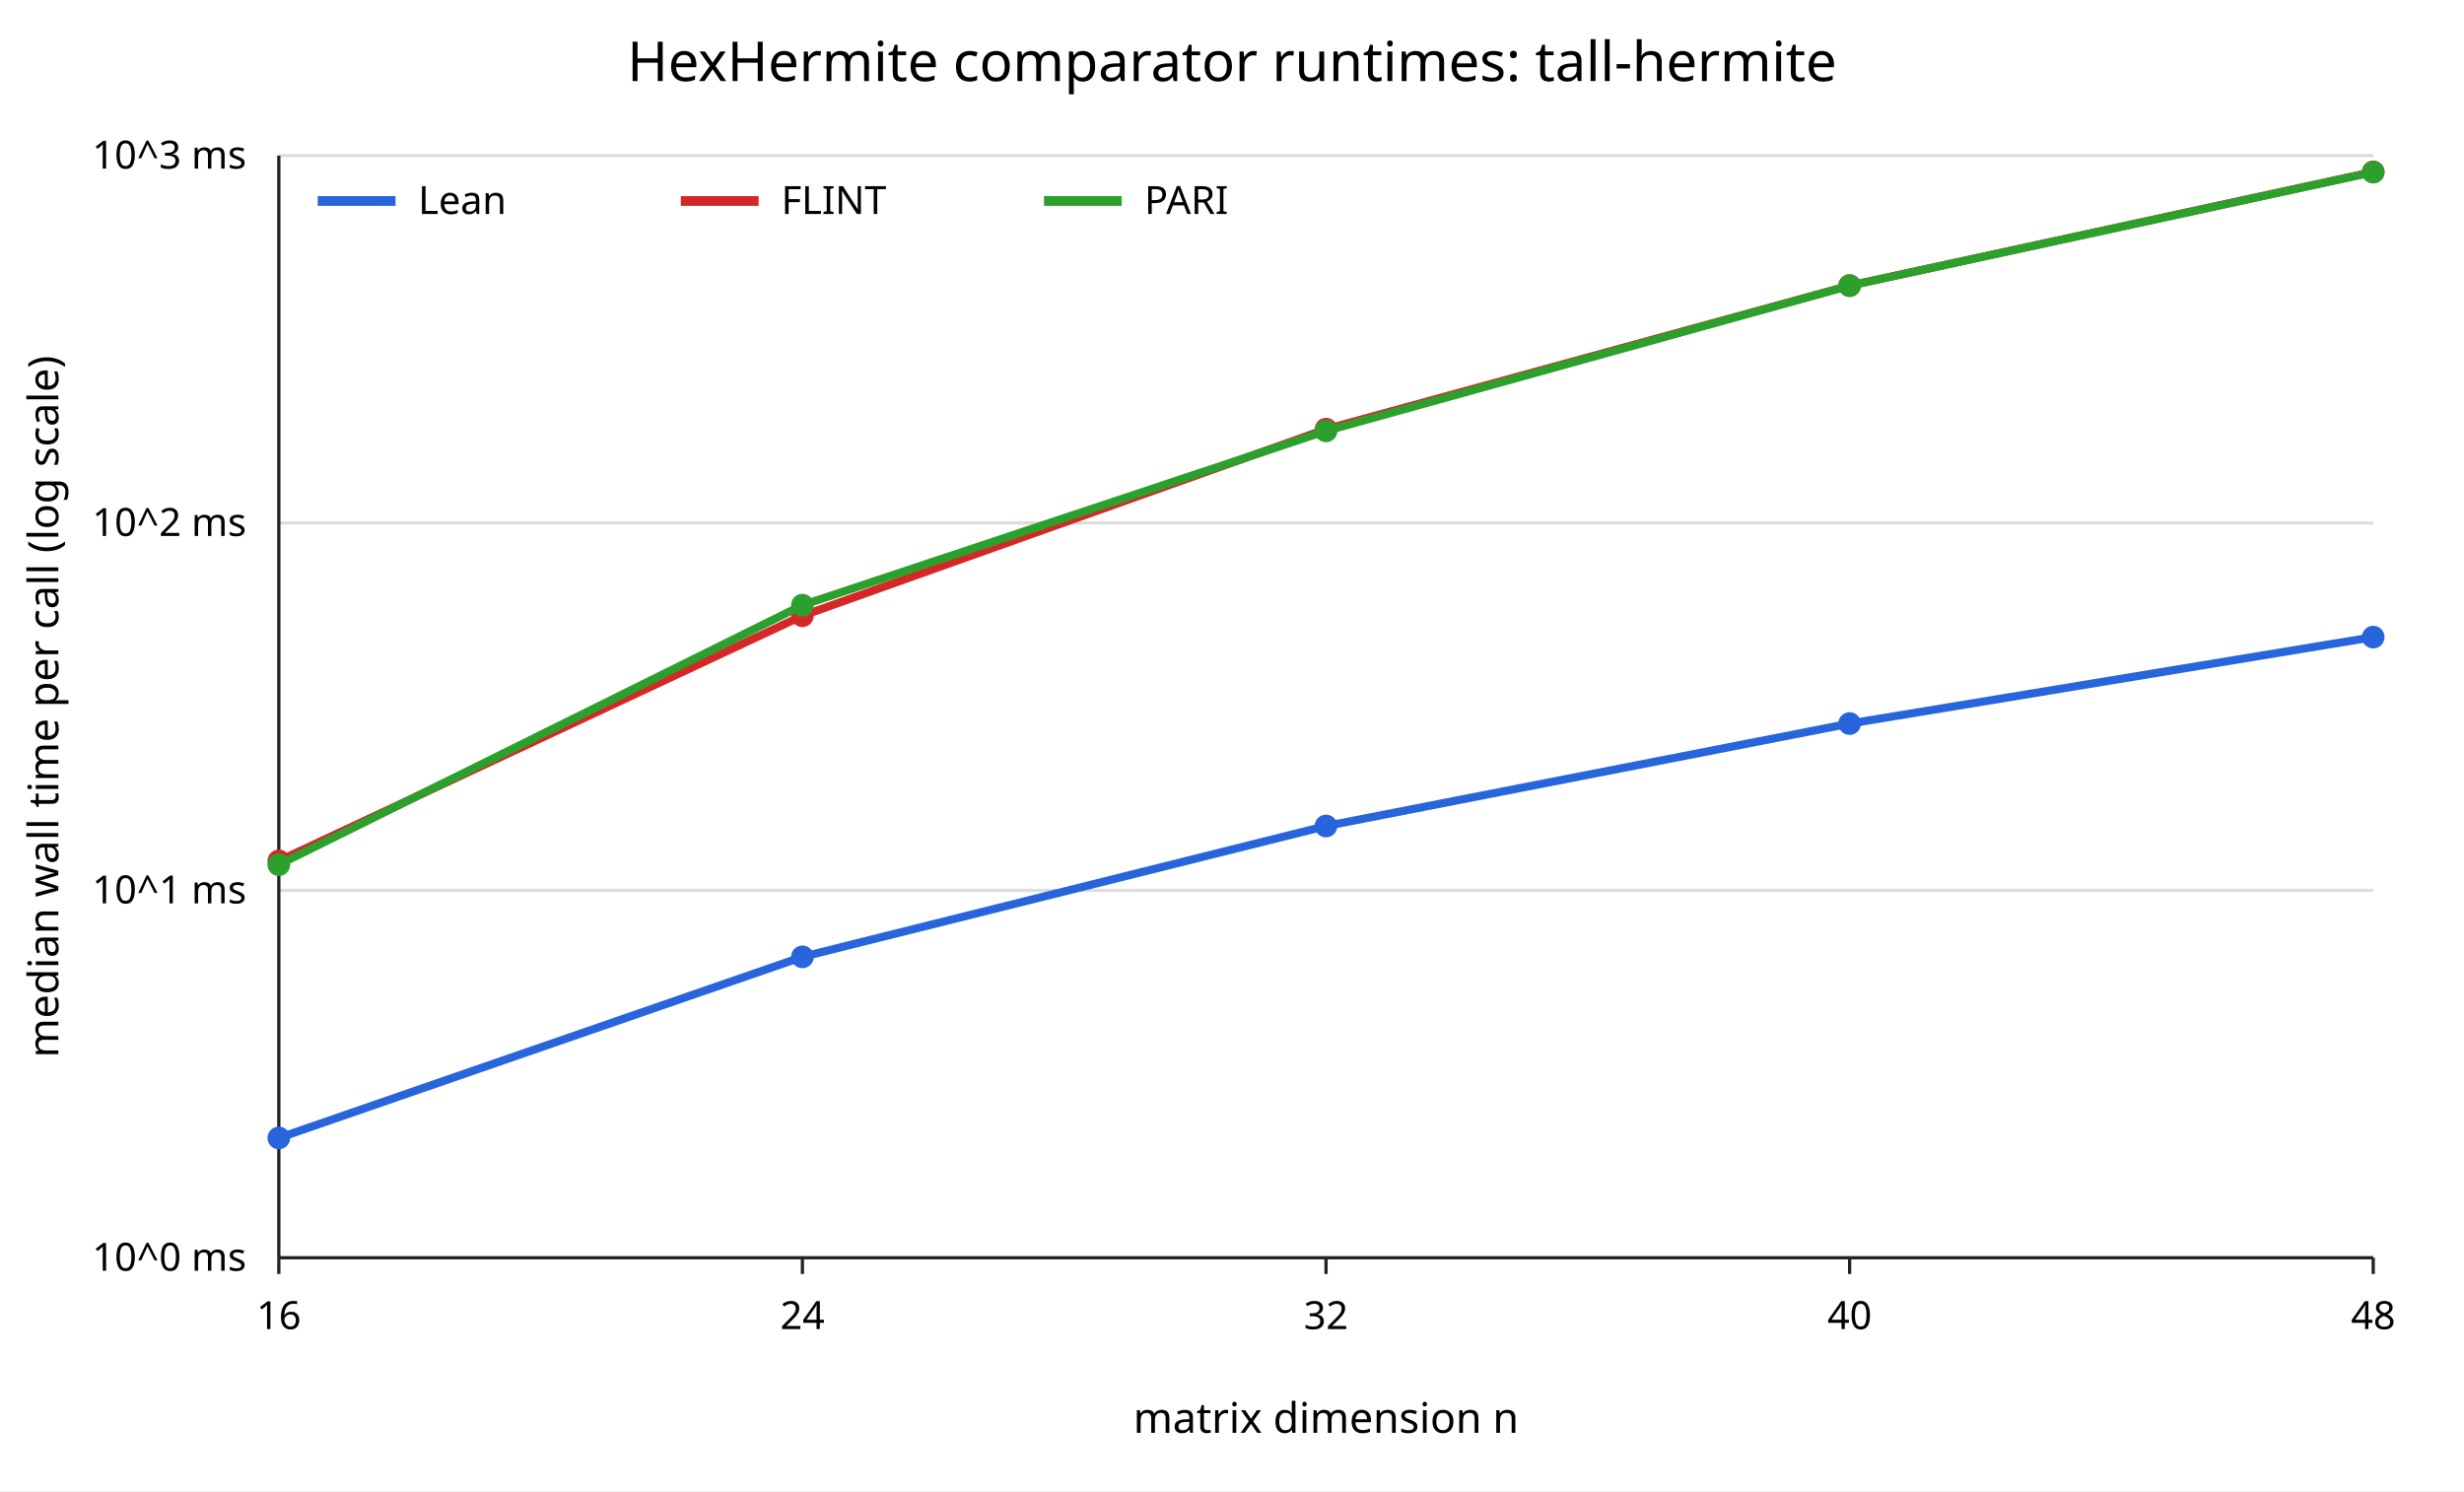
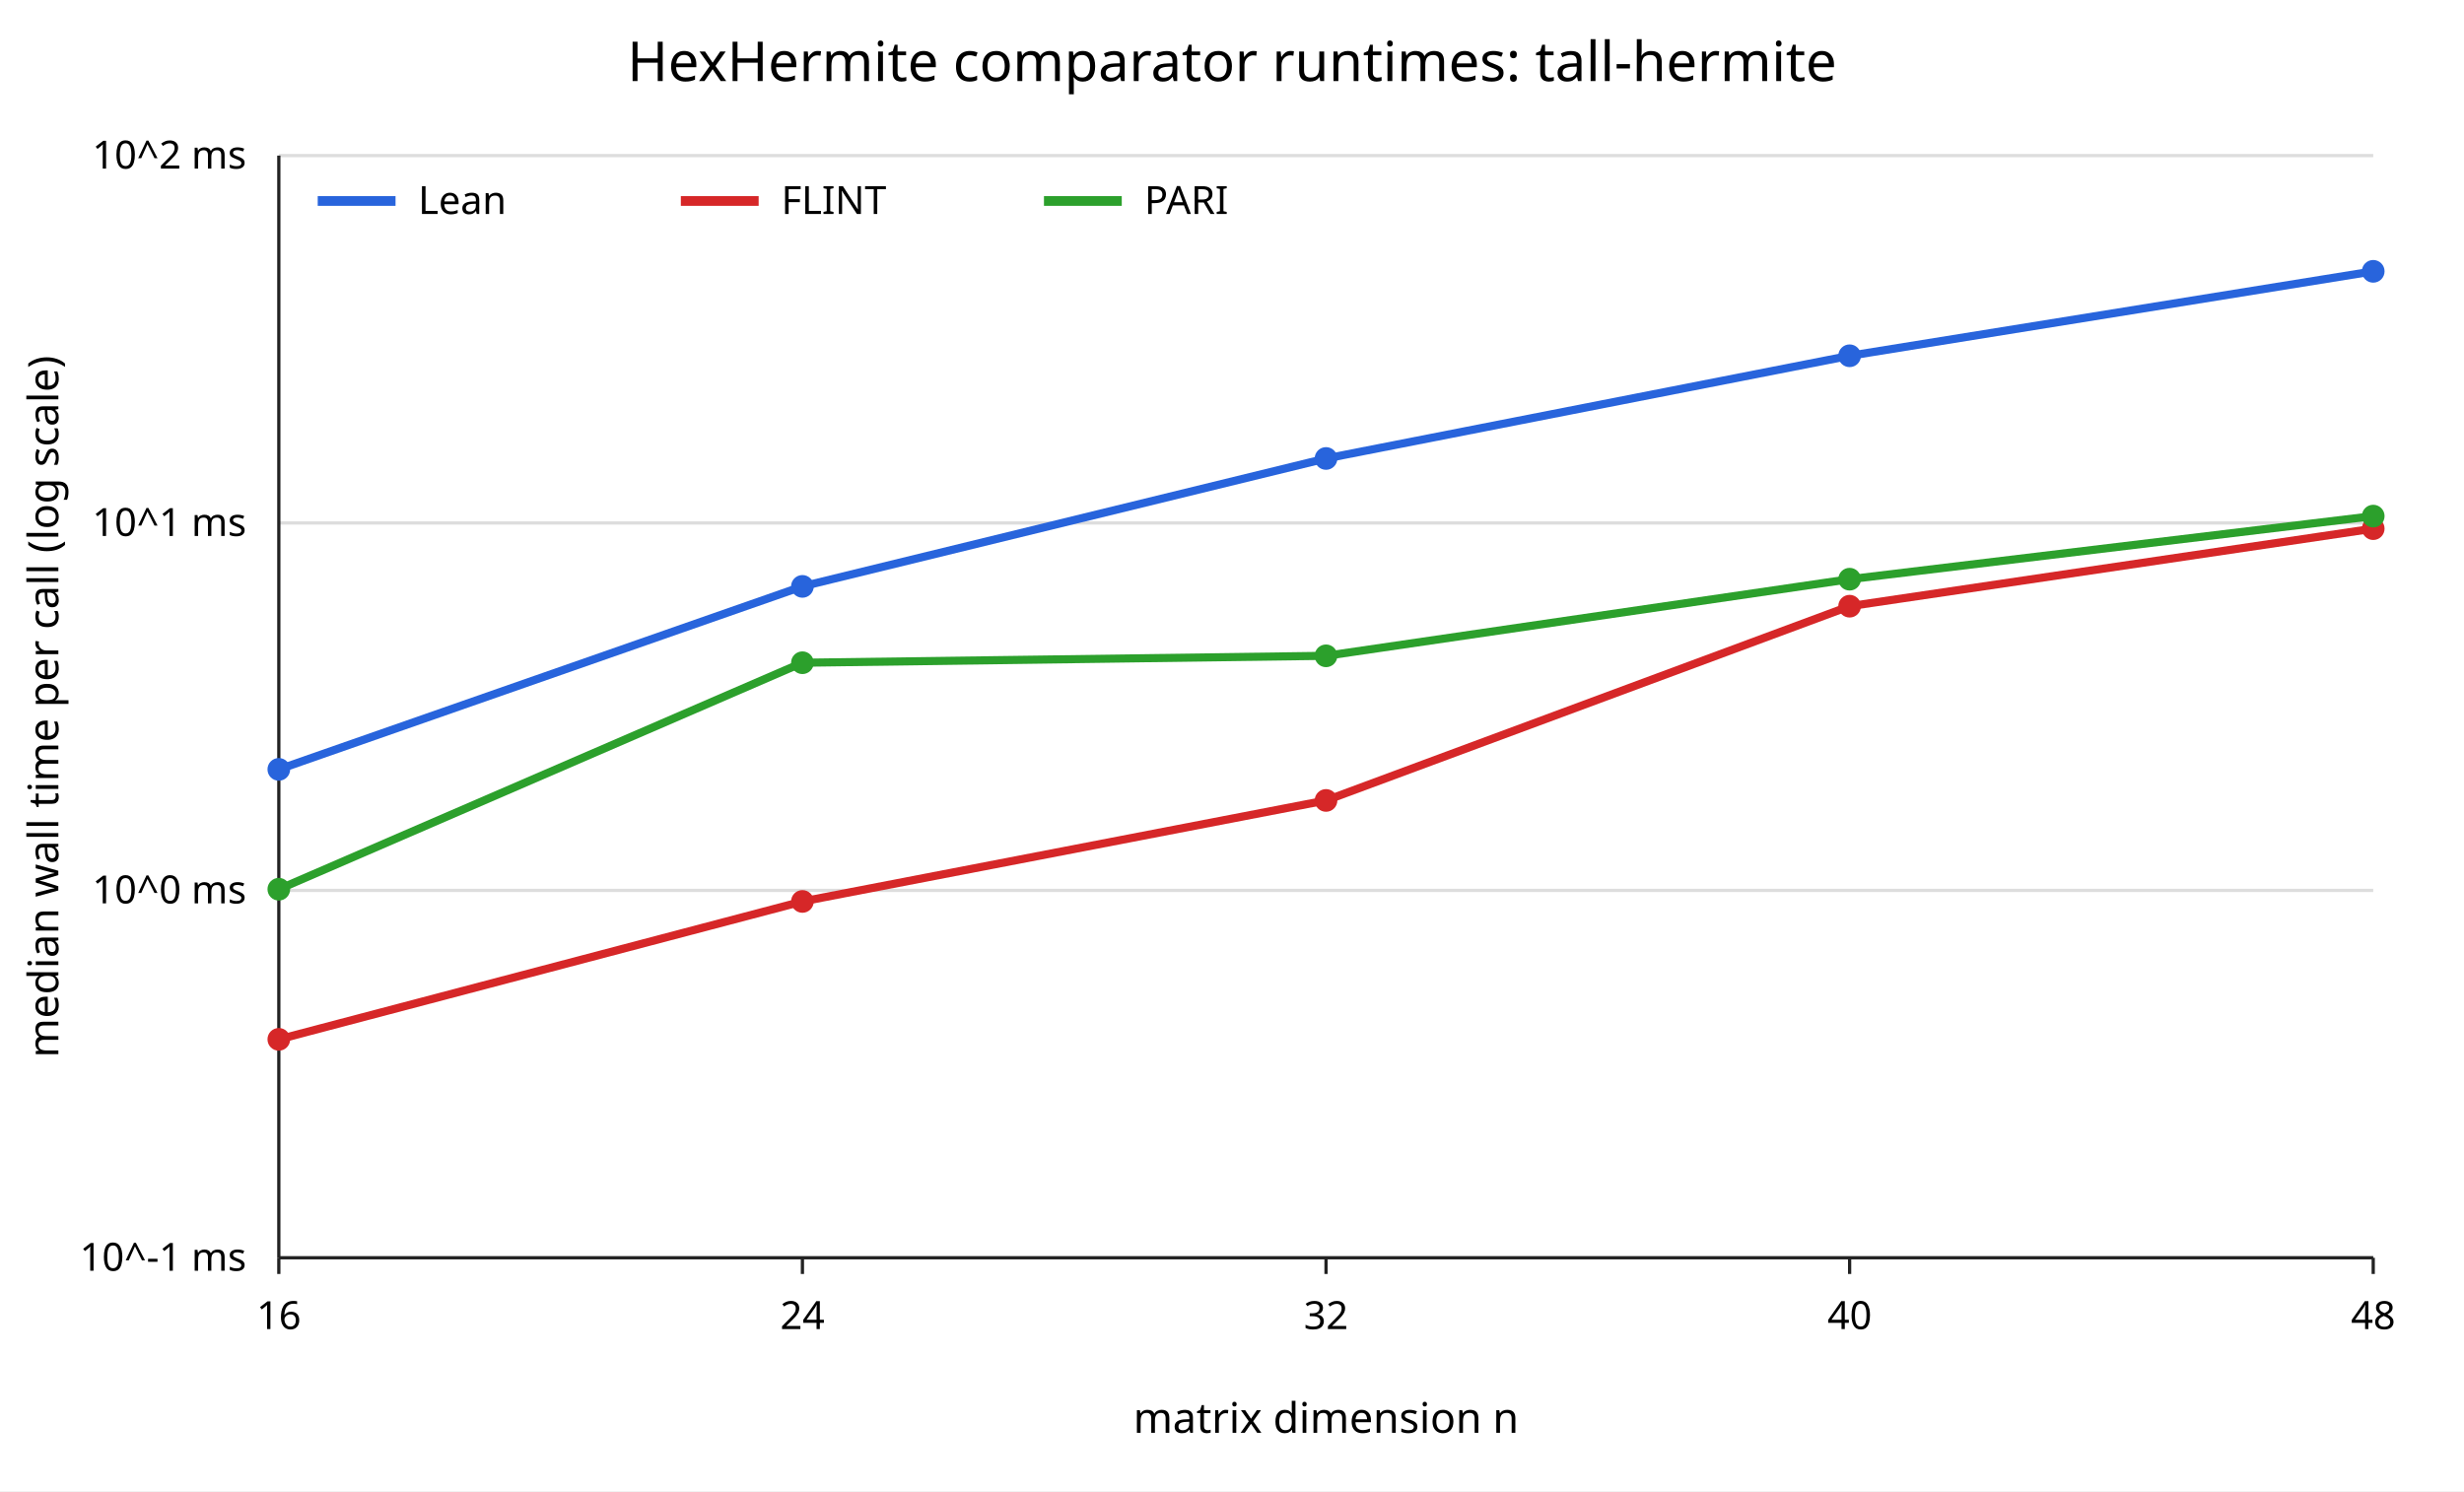
<svg xmlns="http://www.w3.org/2000/svg" width="760" height="460" viewBox="0 0 760 460">
  <rect width="100%" height="100%" fill="white" />
  <text x="380.0" y="25" text-anchor="middle" font-family="sans-serif" font-size="17">HexHermite comparator runtimes: tall-hermite</text>
  <line x1="86" y1="388.00" x2="732" y2="388.00" stroke="#dddddd" />
-   <text x="76" y="392.00" text-anchor="end" font-family="sans-serif" font-size="12">10^0 ms</text>
+   <text x="76" y="392.00" text-anchor="end" font-family="sans-serif" font-size="12">10^-1 ms</text>
  <line x1="86" y1="274.67" x2="732" y2="274.67" stroke="#dddddd" />
-   <text x="76" y="278.67" text-anchor="end" font-family="sans-serif" font-size="12">10^1 ms</text>
+   <text x="76" y="278.67" text-anchor="end" font-family="sans-serif" font-size="12">10^0 ms</text>
  <line x1="86" y1="161.33" x2="732" y2="161.33" stroke="#dddddd" />
-   <text x="76" y="165.33" text-anchor="end" font-family="sans-serif" font-size="12">10^2 ms</text>
+   <text x="76" y="165.33" text-anchor="end" font-family="sans-serif" font-size="12">10^1 ms</text>
  <line x1="86" y1="48.00" x2="732" y2="48.00" stroke="#dddddd" />
-   <text x="76" y="52.00" text-anchor="end" font-family="sans-serif" font-size="12">10^3 ms</text>
+   <text x="76" y="52.00" text-anchor="end" font-family="sans-serif" font-size="12">10^2 ms</text>
  <line x1="86" y1="48" x2="86" y2="388" stroke="#222" />
  <line x1="86" y1="388" x2="732" y2="388" stroke="#222" />
  <line x1="86.00" y1="388" x2="86.00" y2="393" stroke="#222" />
  <text x="86.00" y="410" text-anchor="middle" font-family="sans-serif" font-size="12">16</text>
  <line x1="247.50" y1="388" x2="247.50" y2="393" stroke="#222" />
  <text x="247.50" y="410" text-anchor="middle" font-family="sans-serif" font-size="12">24</text>
  <line x1="409.00" y1="388" x2="409.00" y2="393" stroke="#222" />
  <text x="409.00" y="410" text-anchor="middle" font-family="sans-serif" font-size="12">32</text>
  <line x1="570.50" y1="388" x2="570.50" y2="393" stroke="#222" />
  <text x="570.50" y="410" text-anchor="middle" font-family="sans-serif" font-size="12">40</text>
  <line x1="732.00" y1="388" x2="732.00" y2="393" stroke="#222" />
  <text x="732.00" y="410" text-anchor="middle" font-family="sans-serif" font-size="12">48</text>
  <text x="409.0" y="442" text-anchor="middle" font-family="sans-serif" font-size="13">matrix dimension n</text>
  <text x="18" y="218.0" text-anchor="middle" transform="rotate(-90 18 218.0)" font-family="sans-serif" font-size="13">median wall time per call (log scale)</text>
-   <polyline points="86.00,351.04 247.50,295.17 409.00,254.81 570.50,223.21 732.00,196.54" fill="none" stroke="#2864dc" stroke-width="2.5" />
-   <circle cx="86.00" cy="351.04" r="3.5" fill="#2864dc" />
-   <circle cx="247.50" cy="295.17" r="3.5" fill="#2864dc" />
-   <circle cx="409.00" cy="254.81" r="3.5" fill="#2864dc" />
-   <circle cx="570.50" cy="223.21" r="3.5" fill="#2864dc" />
-   <circle cx="732.00" cy="196.54" r="3.5" fill="#2864dc" />
-   <polyline points="86.00,265.57 247.50,189.95 409.00,132.39 570.50,88.10 732.00,53.02" fill="none" stroke="#d62728" stroke-width="2.5" />
-   <circle cx="86.00" cy="265.57" r="3.5" fill="#d62728" />
-   <circle cx="247.50" cy="189.95" r="3.5" fill="#d62728" />
-   <circle cx="409.00" cy="132.39" r="3.5" fill="#d62728" />
-   <circle cx="570.50" cy="88.10" r="3.5" fill="#d62728" />
-   <circle cx="732.00" cy="53.02" r="3.5" fill="#d62728" />
-   <polyline points="86.00,266.73 247.50,186.68 409.00,132.93 570.50,88.11 732.00,53.11" fill="none" stroke="#2ca02c" stroke-width="2.5" />
-   <circle cx="86.00" cy="266.73" r="3.5" fill="#2ca02c" />
-   <circle cx="247.50" cy="186.68" r="3.5" fill="#2ca02c" />
-   <circle cx="409.00" cy="132.93" r="3.5" fill="#2ca02c" />
-   <circle cx="570.50" cy="88.11" r="3.5" fill="#2ca02c" />
-   <circle cx="732.00" cy="53.11" r="3.5" fill="#2ca02c" />
+   <polyline points="86.00,237.34 247.50,180.89 409.00,141.43 570.50,109.75 732.00,83.70" fill="none" stroke="#2864dc" stroke-width="2.5" />
+   <circle cx="86.00" cy="237.34" r="3.5" fill="#2864dc" />
+   <circle cx="247.50" cy="180.89" r="3.5" fill="#2864dc" />
+   <circle cx="409.00" cy="141.43" r="3.5" fill="#2864dc" />
+   <circle cx="570.50" cy="109.75" r="3.5" fill="#2864dc" />
+   <circle cx="732.00" cy="83.70" r="3.5" fill="#2864dc" />
+   <polyline points="86.00,320.62 247.50,278.08 409.00,246.92 570.50,187.00 732.00,163.08" fill="none" stroke="#d62728" stroke-width="2.5" />
+   <circle cx="86.00" cy="320.62" r="3.5" fill="#d62728" />
+   <circle cx="247.50" cy="278.08" r="3.5" fill="#d62728" />
+   <circle cx="409.00" cy="246.92" r="3.5" fill="#d62728" />
+   <circle cx="570.50" cy="187.00" r="3.5" fill="#d62728" />
+   <circle cx="732.00" cy="163.08" r="3.5" fill="#d62728" />
+   <polyline points="86.00,274.31 247.50,204.44 409.00,202.31 570.50,178.67 732.00,159.21" fill="none" stroke="#2ca02c" stroke-width="2.5" />
+   <circle cx="86.00" cy="274.31" r="3.5" fill="#2ca02c" />
+   <circle cx="247.50" cy="204.44" r="3.5" fill="#2ca02c" />
+   <circle cx="409.00" cy="202.31" r="3.5" fill="#2ca02c" />
+   <circle cx="570.50" cy="178.67" r="3.5" fill="#2ca02c" />
+   <circle cx="732.00" cy="159.21" r="3.5" fill="#2ca02c" />
  <line x1="98" y1="62" x2="122" y2="62" stroke="#2864dc" stroke-width="3" />
  <text x="129" y="66" font-family="sans-serif" font-size="12">Lean</text>
  <line x1="210" y1="62" x2="234" y2="62" stroke="#d62728" stroke-width="3" />
  <text x="241" y="66" font-family="sans-serif" font-size="12">FLINT</text>
  <line x1="322" y1="62" x2="346" y2="62" stroke="#2ca02c" stroke-width="3" />
  <text x="353" y="66" font-family="sans-serif" font-size="12">PARI</text>
</svg>
